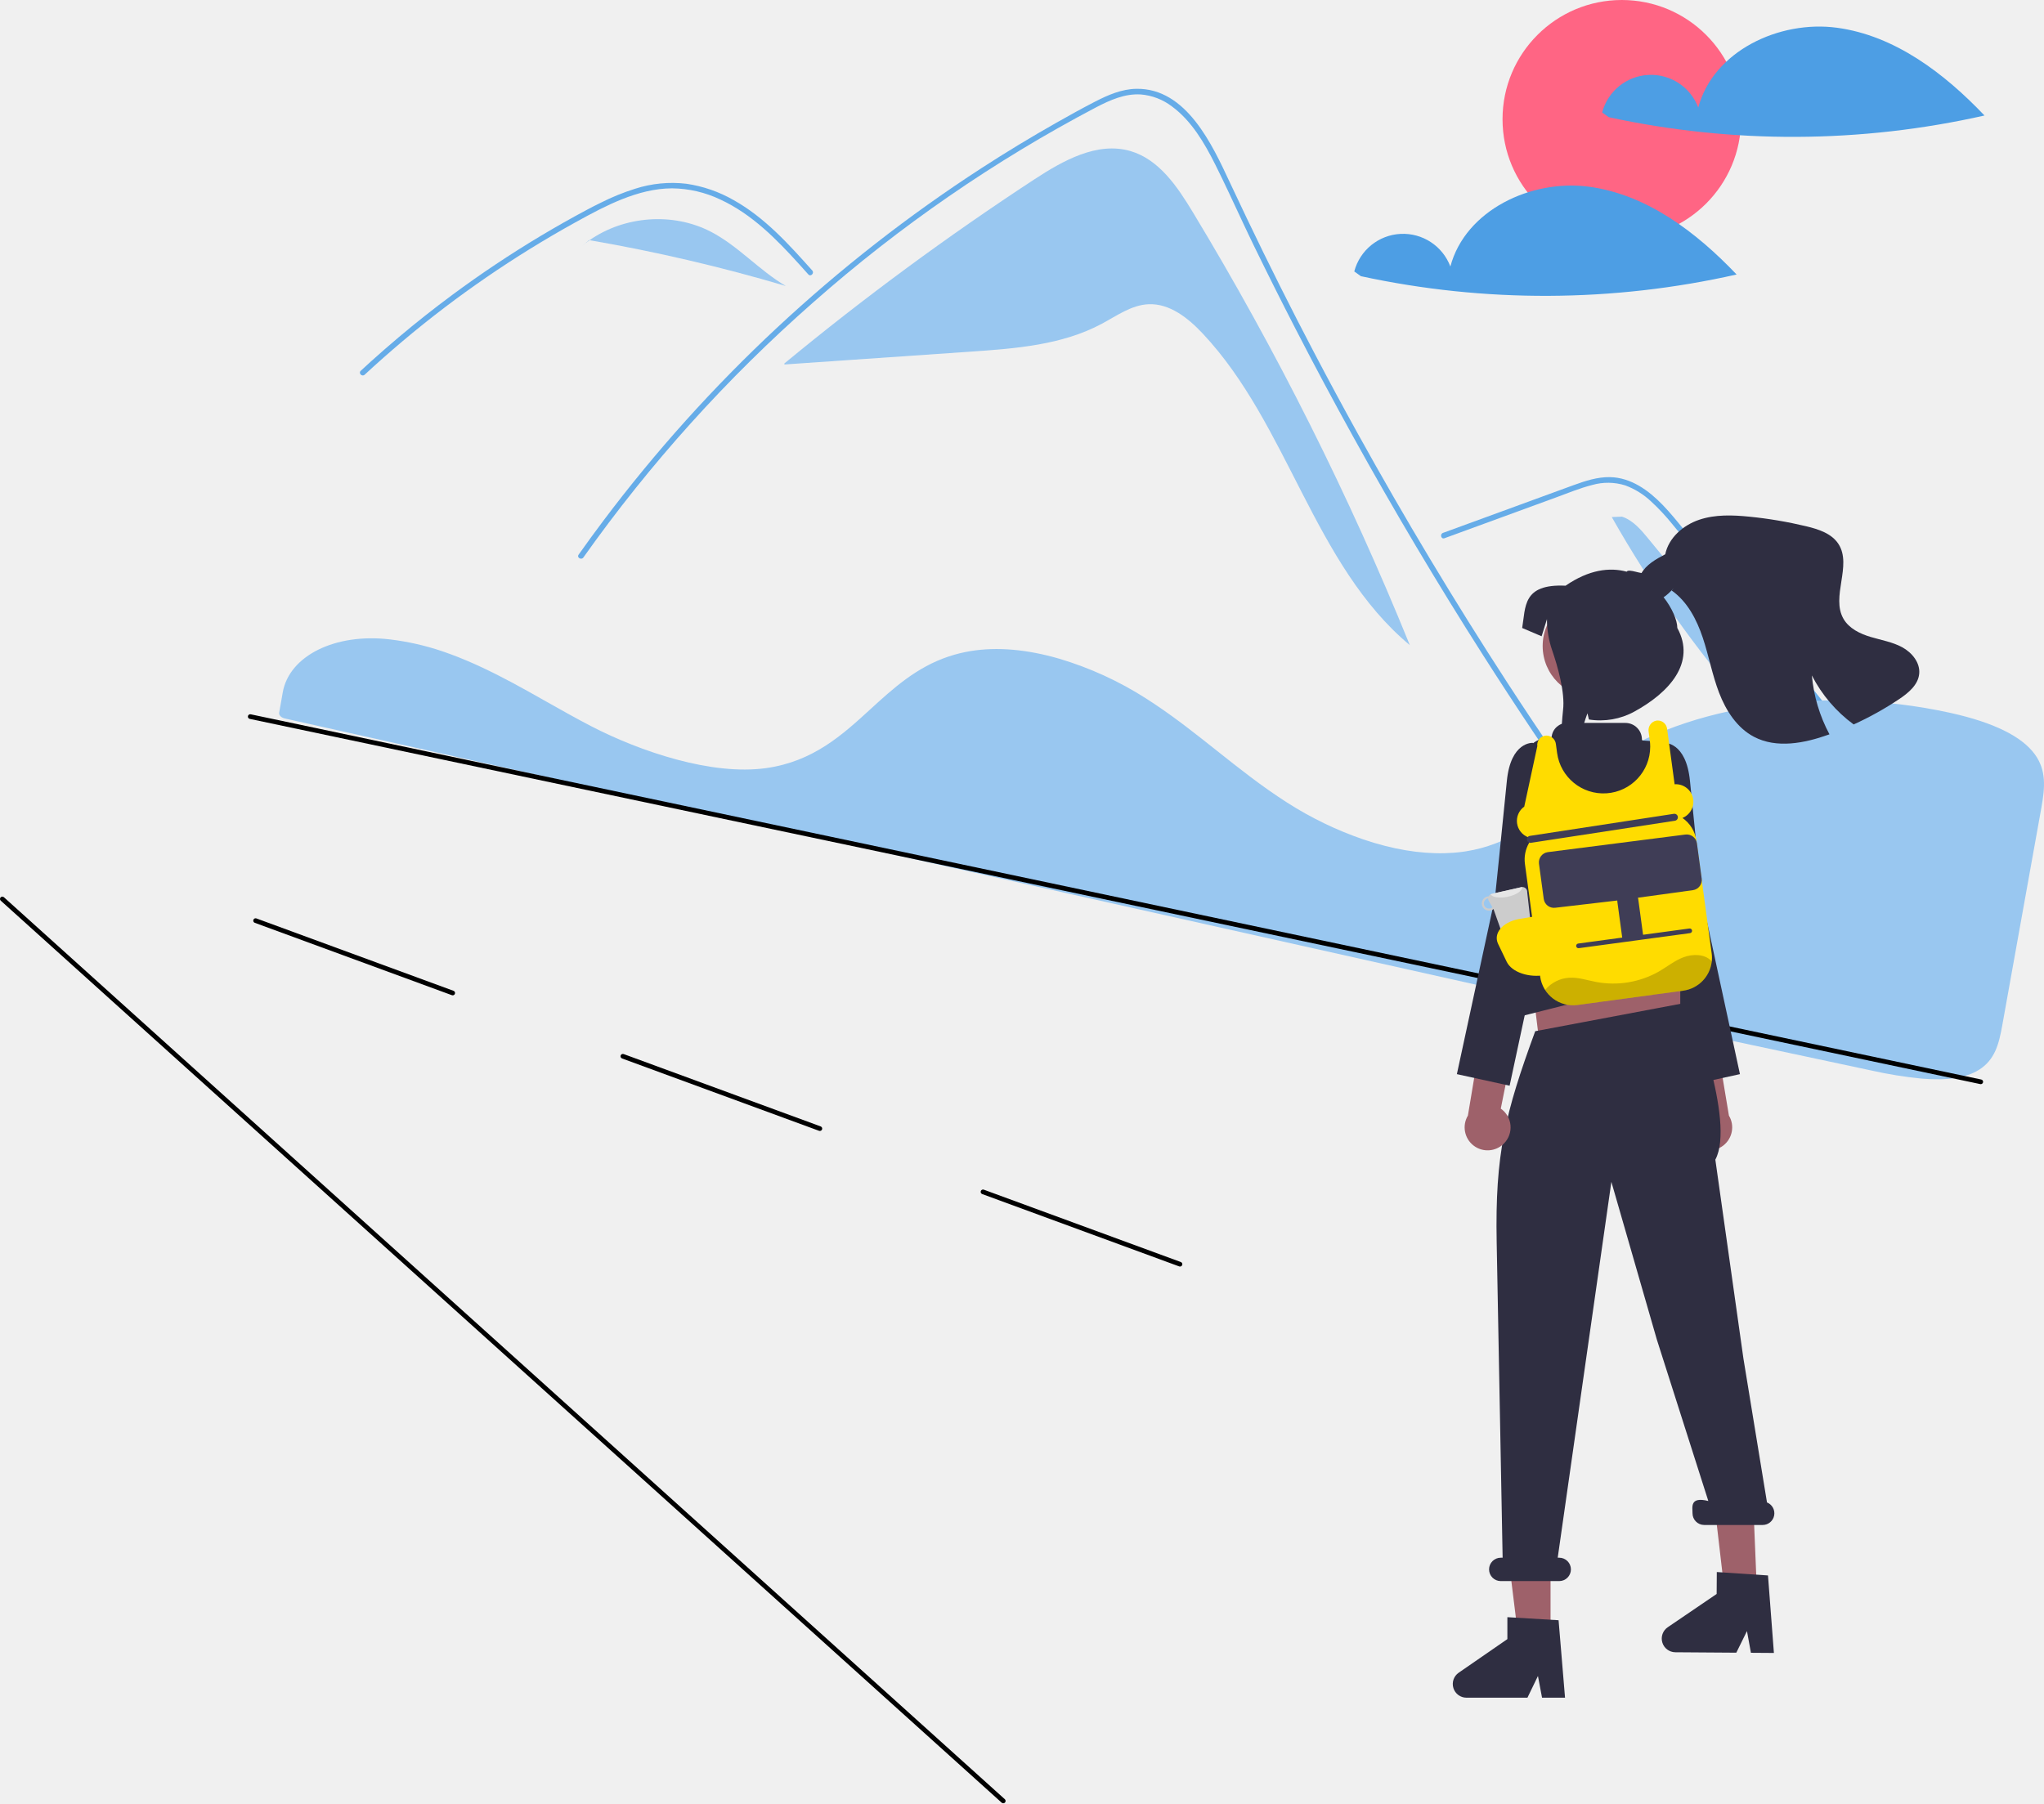
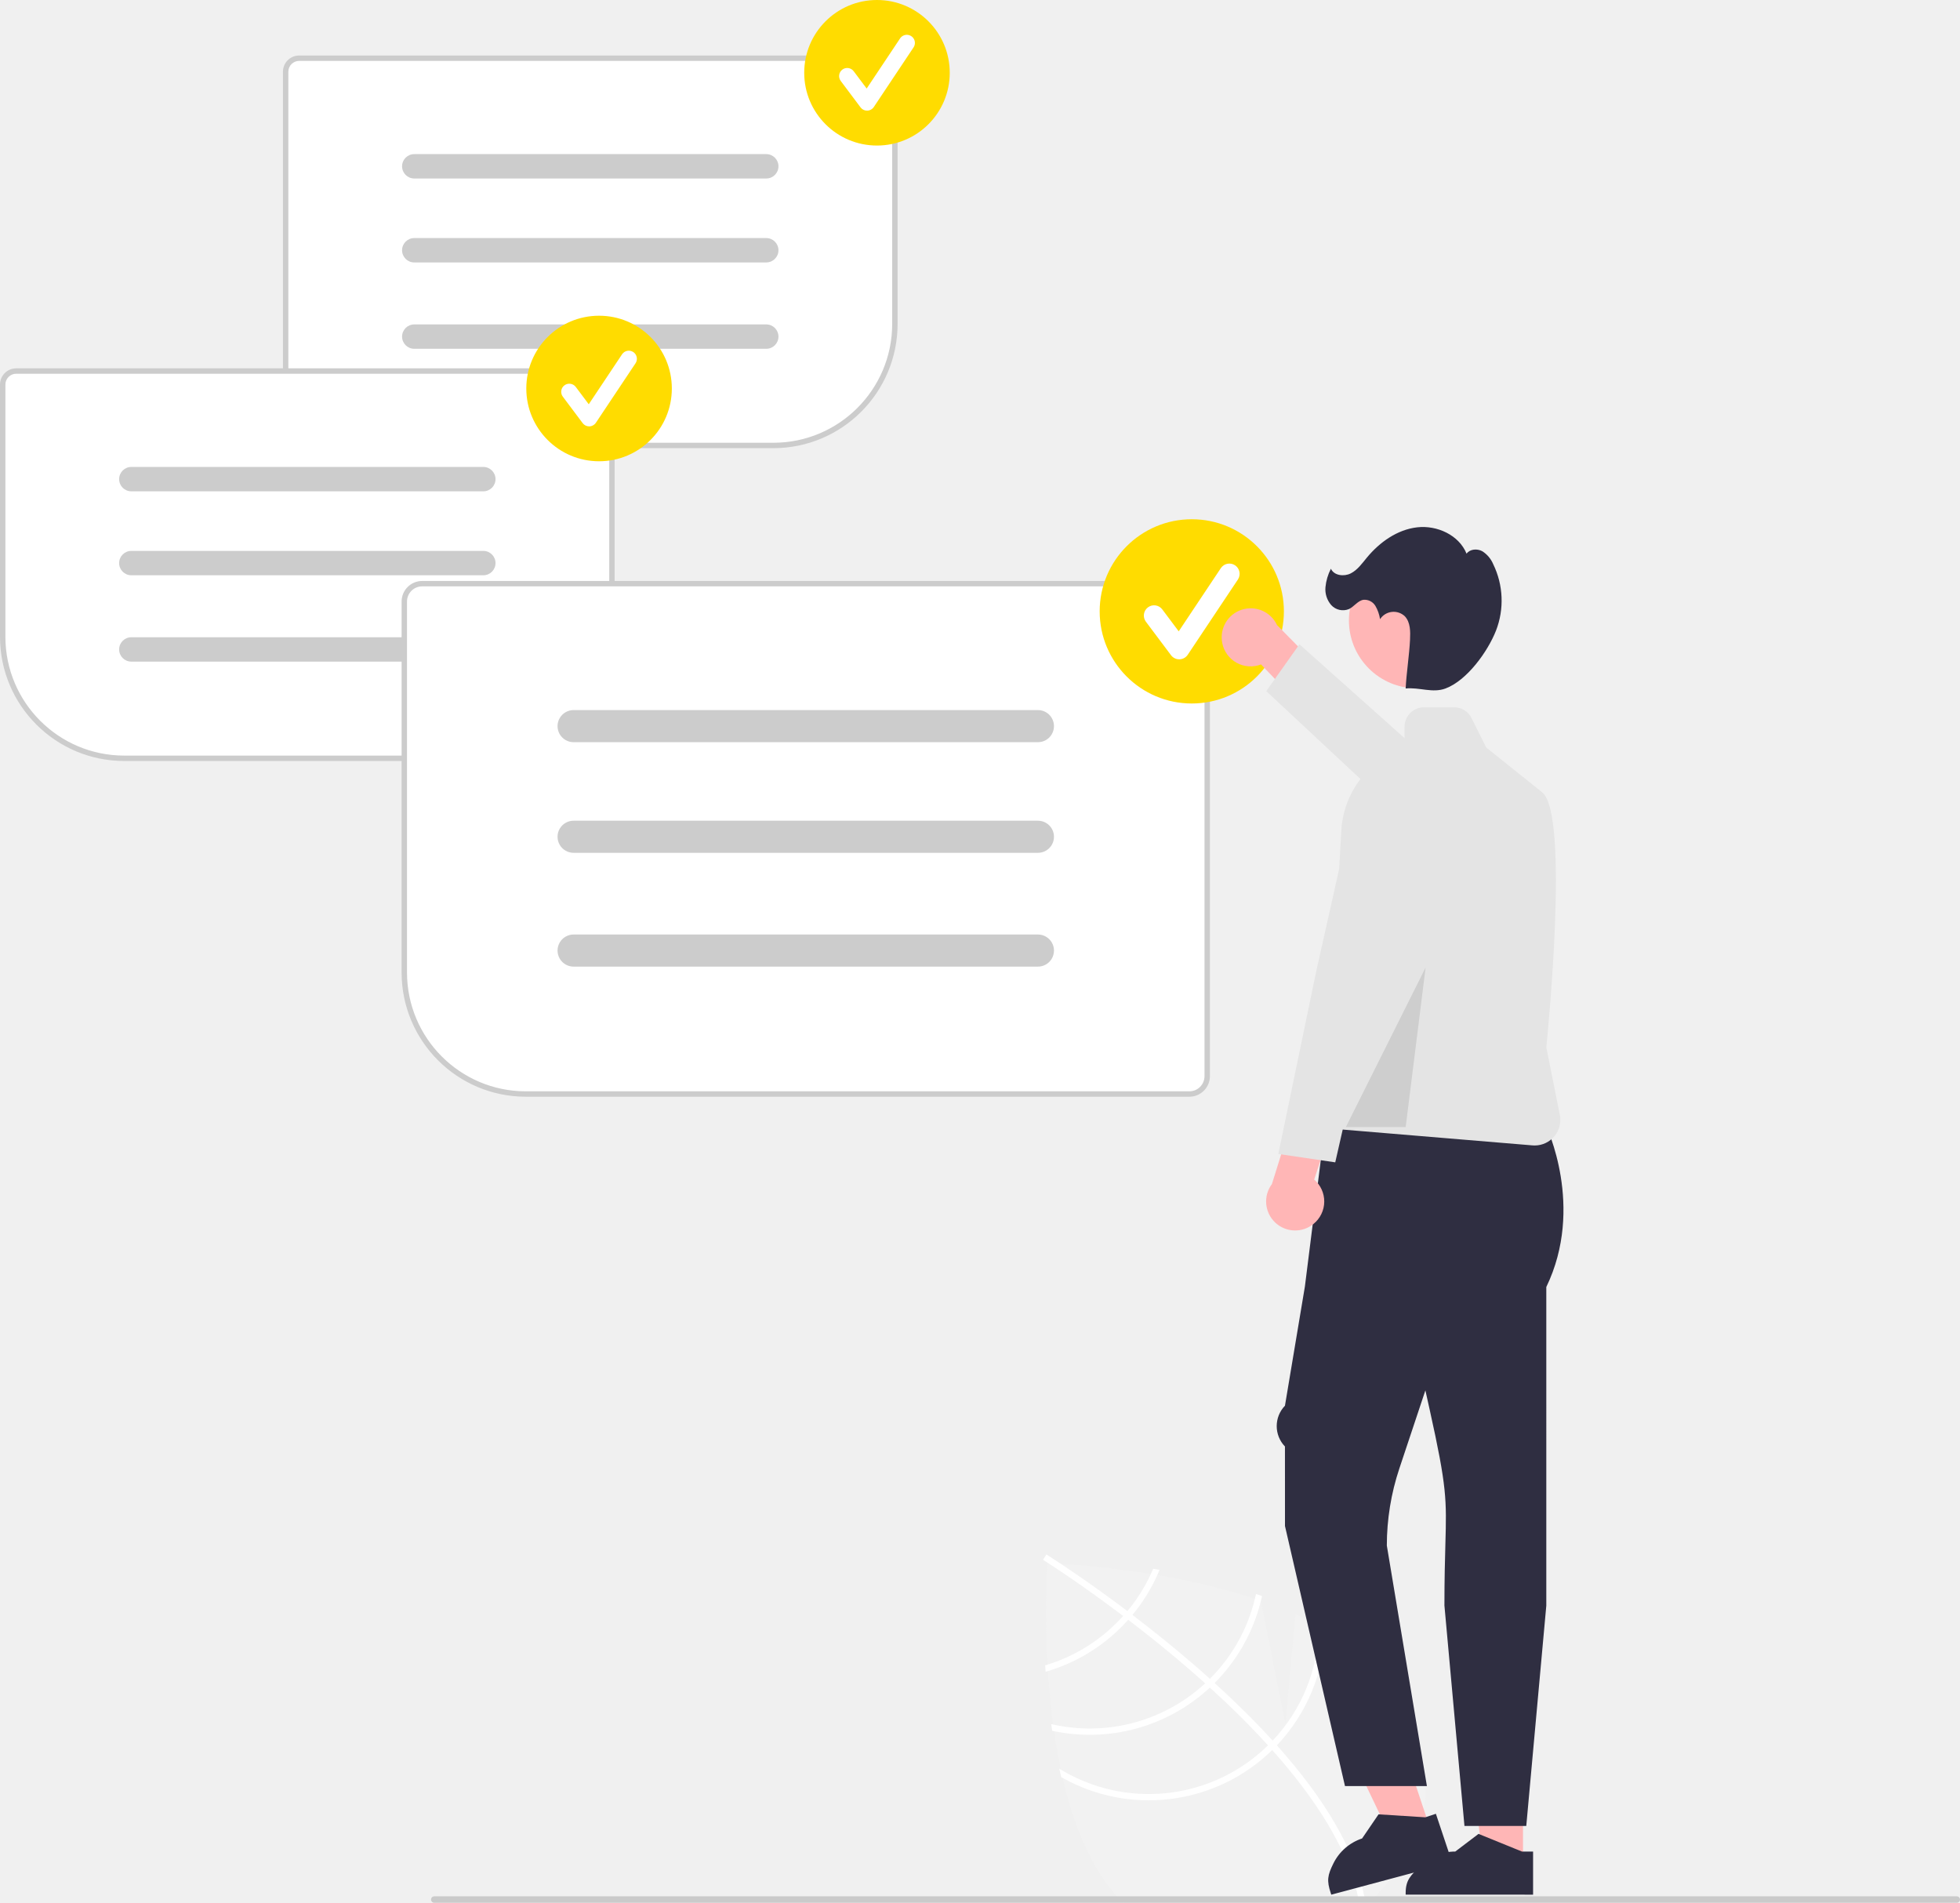
- <svg xmlns="http://www.w3.org/2000/svg" id="currentIllo" data-name="Layer 1" width="874.039" height="771.292" viewBox="0 0 874.039 771.292" class="injected-svg DownloadModal__ImageFile-sc-p17csy-5 iIfSkb grid_media">
-   <path d="M673.062,155.137c-6.611-10.934-14.444-22.608-26.712-26.178-14.207-4.135-28.802,4.079-41.181,12.184a1200.013,1200.013,0,0,0-106.794,78.684l.037.424q39.846-2.748,79.691-5.496c19.192-1.324,39.044-2.83,56.005-11.909,6.436-3.445,12.71-8.047,20.003-8.368,9.061-.398,16.962,5.93,23.17,12.541,36.727,39.109,47.355,98.916,88.558,133.276A1307.621,1307.621,0,0,0,673.062,155.137Z" transform="translate(-162.9803 -64.354)" fill="#99c7f0" />
-   <path d="M898.816,486.852c-4.061-5.128-5.721-6.33-9.727-11.505Q840.159,412.063,797.108,344.504q-29.241-45.883-55.583-93.529-12.541-22.651-24.394-45.658-9.198-17.839-17.985-35.891c-1.675-3.437-3.303-6.891-4.923-10.352-3.817-8.139-7.563-16.318-11.585-24.346-4.583-9.151-10.162-18.744-18.578-24.891a25.346,25.346,0,0,0-13.204-5.081c-6.851-.443-13.173,2.386-19.115,5.476a615.324,615.324,0,0,0-120.996,83.438A629.917,629.917,0,0,0,412.444,302.789c-.869,1.241-2.924.055-2.047-1.193q5.18-7.325,10.565-14.492A633.399,633.399,0,0,1,582.67,136.269q15.73-10.194,32.051-19.431c5.484-3.106,10.992-6.171,16.594-9.048,5.492-2.821,11.324-5.358,17.598-5.452,21.351-.332,32.407,23.848,40,40.119q3.58,7.681,7.246,15.314,13.856,28.981,28.779,57.432,9.21,17.566,18.823,34.927,29.917,54.062,63.596,105.935c29.743,45.808,59.25,86.275,93.134,129.112C901.424,486.362,899.756,488.053,898.816,486.852Z" transform="translate(-162.9803 -64.354)" fill="#66ace8" />
-   <path d="M508.636,181.73c-1.24-1.383-2.473-2.766-3.722-4.149-9.846-10.889-20.411-21.652-33.931-27.894a49.228,49.228,0,0,0-20.624-4.781c-7.38.024-14.595,1.96-21.414,4.67-3.224,1.288-6.377,2.75-9.482,4.307-3.548,1.786-7.033,3.69-10.502,5.61q-9.767,5.405-19.281,11.284-18.93,11.699-36.674,25.184-9.198,6.993-18.017,14.445-8.202,6.922-16.073,14.216c-1.122,1.035-2.797-.64-1.675-1.675,1.383-1.288,2.782-2.568,4.18-3.832q5.927-5.358,12.043-10.51,11.153-9.411,22.884-18.096,18.242-13.513,37.74-25.192,9.743-5.832,19.755-11.174c2.015-1.075,4.054-2.126,6.116-3.121a97.502,97.502,0,0,1,14.54-5.919,51.724,51.724,0,0,1,21.96-2.157,57.173,57.173,0,0,1,20.261,7.009c13.275,7.42,23.572,18.894,33.591,30.091C511.323,181.184,509.655,182.867,508.636,181.73Z" transform="translate(-162.9803 -64.354)" fill="#66ace8" />
-   <path d="M780.643,294.569l31.811-11.635L828.249,277.157c5.144-1.881,10.276-4.023,15.593-5.37a24.6,24.6,0,0,1,14.114.18,32.529,32.529,0,0,1,11.008,6.824,89.337,89.337,0,0,1,9.029,9.642c3.439,4.133,6.827,8.308,10.23,12.47q21.068,25.765,41.86,51.755,20.792,25.989,41.306,52.198,20.564,26.274,40.845,52.767,2.484,3.246,4.965,6.494c.914,1.196,2.973.017,2.047-1.196q-20.431-26.76-41.147-53.3-20.767-26.604-41.82-52.982-21.053-26.378-42.391-52.527-5.316-6.515-10.649-13.015c-2.999-3.655-5.965-7.35-9.254-10.753-6.039-6.245-13.583-11.764-22.614-11.914-5.31-.088-10.448,1.597-15.381,3.381-5.318,1.924-10.624,3.884-15.935,5.826l-32.034,11.716-8.008,2.929c-1.421.52-.807,2.812.63,2.286Z" transform="translate(-162.9803 -64.354)" fill="#66ace8" />
-   <path d="M466.796,163.388c-16.166-8.308-36.868-6.681-51.723,3.699a737.726,737.726,0,0,1,83.932,19.589C487.555,179.967,478.599,169.455,466.796,163.388Z" transform="translate(-162.9803 -64.354)" fill="#99c7f0" />
-   <path d="M414.914,167.059l-3.112,2.53c1.053-.885,2.147-1.715,3.271-2.501C415.02,167.078,414.967,167.068,414.914,167.059Z" transform="translate(-162.9803 -64.354)" fill="#66ace8" />
-   <path d="M867.766,294.685c-3.131-3.812-6.517-7.803-11.201-9.351l-4.373.172A496.015,496.015,0,0,0,984.306,436.543Q926.036,365.614,867.766,294.685Z" transform="translate(-162.9803 -64.354)" fill="#99c7f0" />
-   <path d="M667.565,606.081a.992.992,0,0,1-.345-.062l-84.261-30.953a1.0 1,0,0,1,.689-1.877L667.91,604.142a1.0 1,0,0,1-.345,1.938Z" transform="translate(-162.9803 -64.354)" />
-   <path d="M513.565,548.081a.992.992,0,0,1-.345-.062l-84.261-30.953a1.0 1,0,0,1,.689-1.877L513.91,546.142a1.0 1,0,0,1-.345,1.938Z" transform="translate(-162.9803 -64.354)" />
-   <path d="M356.565,490.081a.992.992,0,0,1-.345-.062l-84.261-30.953a1.0 1,0,1,1,.689-1.877L356.91,488.142a1.0 1,0,0,1-.345,1.938Z" transform="translate(-162.9803 -64.354)" />
-   <path d="M340.778,339.738c-3.513-.785-7.07-1.405-10.583-1.837l-.511-.063c-23.321-2.777-43.01,6.958-45.796,22.645l-.495,2.838c-.309,1.795-.643,3.725-1.04,5.86-.192,1.054.867,2.132,2.407,2.476L845.649,497.037c39.607,8.564,79.087,17.024,117.337,25.144a177.652,177.652,0,0,0,21.711,3.511c10.927.926,18.927-.293,24.46-3.725l.001 0c6.877-4.253,8.607-11.157,10.019-19.078,2.846-15.997,5.877-32.793,8.897-49.538,2.661-14.758,5.316-29.477,7.832-43.574,1.478-8.369,2.281-15.869-2.879-22.891-5.596-7.598-17.581-13.494-35.623-17.527-.218-.049-.434-.097-.655-.145-56.592-12.407-117.619-2.55-151.854,24.53-3.942,3.118-7.734,6.553-11.401,9.875a158.915,158.915,0,0,1-17.302,14.232,66.95,66.95,0,0,1-10.666,5.986c-.257.125-.548.255-.851.372-.705.318-1.433.613-2.135.865a62.042,62.042,0,0,1-12.655,3.397l-.431.065c-.326.056-.678.107-1.027.147a68.206,68.206,0,0,1-7.479.589c-10.812.309-22.585-1.669-34.991-5.882a151.752,151.752,0,0,1-32.578-15.751c-10.814-6.914-20.639-14.717-30.141-22.263-4.173-3.316-8.49-6.743-12.828-10.046-.815-.622-1.618-1.23-2.434-1.842-5.313-3.969-10.177-7.354-14.871-10.348a146.281,146.281,0,0,0-37.143-17.035c-13.864-4.03-26.63-5.128-37.931-3.275a60.649,60.649,0,0,0-9.253,2.27c-13.923,4.597-23.917,13.74-33.581,22.583-12.021,10.999-24.453,22.373-44.611,25.204-23.263,3.273-53.836-7.081-74.693-17.866-6.557-3.391-13.045-7.056-19.318-10.601q-3.801-2.148-7.611-4.28c-4.993-2.785-9.099-4.982-12.918-6.915l-1.208-.614c-.673-.337-1.346-.675-2.034-1.007-4.55-2.238-8.825-4.154-13.075-5.86l-1.004-.409c-2.021-.785-3.918-1.486-5.788-2.137l-.747-.259A109.236,109.236,0,0,0,340.778,339.738Z" transform="translate(-162.9803 -64.354)" fill="#99c7f0" />
-   <path d="M1009.981,528.062a1.009,1.009,0,0,1-.208-.021l-740-156.208a1,1,0,0,1,.413-1.957l740,156.208a1,1,0,0,1-.206,1.979Z" transform="translate(-162.9803 -64.354)" />
-   <circle cx="693.5" cy="51" r="51" fill="#ff6584" />
-   <path d="M948.516,76.224c-24.717-3.341-52.935,10.019-59.341,34.124a21.597,21.597,0,0,0-41.093,2.109l2.83,2.027a372.275,372.275,0,0,0,160.659-.726C994.377,95.688,973.233,79.565,948.516,76.224Z" transform="translate(-162.9803 -64.354)" fill="#4d9ee4" />
-   <path d="M842.516,144.224c-24.717-3.341-52.935,10.019-59.341,34.124a21.597,21.597,0,0,0-41.093,2.109l2.83,2.027a372.275,372.275,0,0,0,160.659-.726C888.377,163.688,867.233,147.565,842.516,144.224Z" transform="translate(-162.9803 -64.354)" fill="#4d9ee4" />
-   <path d="M886.872,553.437a9.76,9.76,0,0,1,1.357-14.904L872.689,461.346l17.161,5.51,12.439,74.659A9.813,9.813,0,0,1,886.872,553.437Z" transform="translate(-162.9803 -64.354)" fill="#9e616a" />
-   <path d="M863.926,390.13l10.648-8.037s9.393-.665,11.056,16.274,5.079,49.95,5.079,49.95l16.293,75.463-22.554,4.95-17.451-81.438-10.469-24.184Z" transform="translate(-162.9803 -64.354)" fill="#2f2e41" />
-   <polygon points="718.5 449 658.5 448 653.5 407 718.5 407 718.5 449" fill="#9e616a" />
-   <polygon points="663.032 699.832 649.181 699.831 642.591 646.404 663.034 646.405 663.032 699.832" fill="#9e616a" />
-   <polygon points="751.276 680.645 737.425 680.548 731.21 627.076 749.225 631.209 751.276 680.645" fill="#9e616a" />
-   <polygon points="707.954 371.691 711.092 379.851 710.465 388.011 649.04 409.286 652.088 373.574 658.993 365.414 707.954 371.691" fill="#ffb6b6" />
-   <circle cx="681.602" cy="276.32" r="21.938" fill="#9e616a" />
-   <path d="M832.208,790.486h-9.829l-1.754-9.279-4.493,9.279H790.064a5.86,5.86,0,0,1-3.33-10.682l20.817-14.377v-9.381l21.896,1.307Z" transform="translate(-162.9803 -64.354)" fill="#2f2e41" />
-   <path d="M921.523,771.351l-9.828-.069-1.689-9.292-4.558,9.248-26.067-.182a5.86,5.86,0,0,1-3.255-10.705l20.917-14.231.066-9.381,21.886,1.46Z" transform="translate(-162.9803 -64.354)" fill="#2f2e41" />
-   <path d="M918.566,706.973l-10.086-61.619-12-85c8.788-16.32-11-67-11-67l-2.793.134L819.467,505.415l.014-.061c-12.931,35.268-17.215,52.691-16.506,90.248l2.547,135.01h-.799a5,5,0,0,0,0,10h25a5,5,0,0,0,0-10h-.645l22.947-160.757L871.48,637.354l22,69c-8-2-6.758,2.634-6.758,5.258a5,5,0,0,0,5,5h25a4.995,4.995,0,0,0,1.844-9.639Z" transform="translate(-162.9803 -64.354)" fill="#2f2e41" />
-   <path d="M890.403,495.979l-2-20a3.987,3.987,0,0,0-3.605-2.995c-.833-9.527-4.339-50.629-4.549-52.421l-.008-.076-1.594-34.058a5.037,5.037,0,0,0-4.703-4.79l-8.421-.55a.446.446,0,0,1-.431-.445,7.081,7.081,0,0,0-7.081-7.081H833.08a6.63,6.63,0,0,0-6.576,5.804.44.44,0,0,1-.448.396l-.003-0a11.845,11.845,0,0,0-11.915,9.824c-3.408,19.831-10.239,64.84-6.862,89.862,1.176,8.711-1.359,1.812-1.803,9.1a5.365,5.365,0,0,0,1.336,3.89c-2.058.598-2.856,2.821-2.328,4.916l-.438-.108a4,4,0,0,0,4.856,2.901L885.502,480.836C887.644,480.296,890.943,498.121,890.403,495.979Z" transform="translate(-162.9803 -64.354)" fill="#2f2e41" />
-   <path d="M806.089,553.437a9.76,9.76,0,0,0-1.357-14.904l15.54-77.187-17.161,5.51-12.439,74.659A9.813,9.813,0,0,0,806.089,553.437Z" transform="translate(-162.9803 -64.354)" fill="#9e616a" />
-   <path d="M829.034,390.13l-10.648-8.037s-9.393-.665-11.056,16.274-5.079,49.95-5.079,49.95l-16.293,75.463,22.554,4.95,17.451-81.438,10.469-24.184Z" transform="translate(-162.9803 -64.354)" fill="#2f2e41" />
-   <path d="M868.076,321.166c4.087,1.217,7.9-2.202,10.745-5.441l-1.011,1.2c6.692,4.713,10.693,12.39,13.289,20.161,2.596,7.763,4.044,15.894,6.975,23.546,2.93,7.643,7.66,15.037,14.9,18.85,9.699,5.107,21.583,2.785,31.9-.9.137-.051.266-.094.403-.146a65.737,65.737,0,0,1-7.523-25.191,59.771,59.771,0,0,0,17.873,20.967,137.213,137.213,0,0,0,19.381-10.779c3.984-2.665,8.183-6.109,8.645-10.882.471-4.738-3.067-9.065-7.24-11.344-4.173-2.279-8.971-3.05-13.529-4.421-4.55-1.362-9.194-3.599-11.584-7.711-5.509-9.459,3.761-22.8-2.151-32.02-2.913-4.533-8.568-6.349-13.812-7.609a182.606,182.606,0,0,0-24.317-4.104c-7.189-.72-14.617-.985-21.455,1.328-6.838,2.313-13.041,7.686-14.506,14.763-3.993,2.099-8.217,4.421-10.359,8.405C862.558,313.815,863.749,319.881,868.076,321.166Z" transform="translate(-162.9803 -64.354)" fill="#2f2e41" />
-   <path d="M874.177,319.572c3.914,4.903,6.044,10.205,6.044,13.38,8.13,14.859-3.496,27.623-18.356,35.753a30.443,30.443,0,0,1-19.45,3.391l-.622-2.654-.842,2.39s-9.675,31.954-12.866,33.828c1.211-5.687,2.598-32.017,3.272-37.567.933-7.554-2.32-18.799-4.667-25.638a40.366,40.366,0,0,1-2.21-13.1v-.195l-2.285,7.34-8.319-3.549c1.548-8.878,0-18.956,18.556-18.082,10.036-6.902,18.873-7.953,26.133-5.996.937-1.448,6.339,1.264,7.9.502" transform="translate(-162.9803 -64.354)" fill="#2f2e41" />
-   <path d="M894.95,475.58a14.211,14.211,0,0,1-12.22,12.5l-45.17,6.12a14.224,14.224,0,0,1-15.99-12.18l-6.51-48.14a14.175,14.175,0,0,1,1.8-9.04l-.31-2.34a7.49,7.49,0,0,1-1.78-13.14l5.58-25.85a4.007,4.007,0,0,1,3.82-4.54,4.113,4.113,0,0,1,4.13,3.63l.51,3.8a20.001,20.001,0,0,0,39.82-2.66,20.672,20.672,0,0,0-.18-2.71l-.5-3.74a4.15,4.15,0,0,1,3.18-4.69,3.999,3.999,0,0,1,4.71,3.4l3.23,23.8a7.492,7.492,0,0,1,3.35,14.41,14.165,14.165,0,0,1,5.97,9.74l6.52,48.15A14,14,0,0,1,894.95,475.58Z" transform="translate(-162.9803 -64.354)" fill="#FFDC00" />
-   <path d="M815.906,423.559a1.502,1.502,0,0,1,1.285-1.688l61.566-9.437a1.5,1.5,0,1,1,.402,2.973l-61.566,9.437A1.502,1.502,0,0,1,815.906,423.559Z" transform="translate(-162.9803 -64.354)" fill="#3f3d56" />
-   <path d="M823.101,448.829l-2.035-15.036a4.413,4.413,0,0,1,3.782-4.965l58.801-7.522a4.413,4.413,0,0,1,4.965,3.782l2.035,15.036a4.413,4.413,0,0,1-3.782,4.965L863.381,448.32a4.413,4.413,0,0,1,.117.489l2.079,15.36,19.819-2.682a1,1,0,1,1,.268,1.982l-19.819,2.682-8.919,1.207L838.098,469.906a1,1,0,0,1-.268-1.982l18.828-2.548-2.079-15.36a4.414,4.414,0,0,1-.017-.502l-26.496,3.097A4.413,4.413,0,0,1,823.101,448.829Z" transform="translate(-162.9803 -64.354)" fill="#3f3d56" />
-   <path d="M591.98,835.646a.998.998,0,0,1-.669-.257l-428-385.792a1,1,0,0,1,1.339-1.486l428,385.792a1,1,0,0,1-.67,1.743Z" transform="translate(-162.9803 -64.354)" />
-   <path d="M816.03,445.94a2.026,2.026,0,0,0-2.15-2.17,1.864,1.864,0,0,0-.32.04l-12.66,2.86a2.085,2.085,0,0,0-1.34,1.03,2.606,2.606,0,0,0-.55.08,3.076,3.076,0,1,0,1.36,6,3.118,3.118,0,0,0,1.24-.6l4.29,12.08a2.015,2.015,0,0,0,2.21.97l8.23-1.86a2.043,2.043,0,0,0,1.57-1.82Zm-15.85,6.98a2.2,2.2,0,0,1-.98-4.29c.04-.01.08,0,.12-.01a2.071,2.071,0,0,0,.27,1.04L801.16,452.4A2.071,2.071,0,0,1,800.18,452.92Z" transform="translate(-162.9803 -64.354)" fill="#ccc" />
-   <path d="M813.88,443.77c.12,1.6-2.62,3.44-6.29,4.17-3.37.69-6.39.21-7.24-1.05a1.919,1.919,0,0,1,.55-.22l12.66-2.86A1.864,1.864,0,0,1,813.88,443.77Z" transform="translate(-162.9803 -64.354)" fill="#e6e6e6" />
-   <path d="M807.264,475.724l-3.675-7.646c-2.153-4.479,1.789-9.245,8.787-10.624L821,456l3.607,25.202-.747.147C816.862,482.727,809.417,480.203,807.264,475.724Z" transform="translate(-162.9803 -64.354)" fill="#FFDC00" />
-   <g opacity="0.2">
-     <path d="M894.95,475.58a14.211,14.211,0,0,1-12.22,12.5l-45.17,6.12a14.208,14.208,0,0,1-13.87-6.42,14.512,14.512,0,0,1,10.36-5.24c3.88-.2,7.64,1.09,11.44,1.81a39.589,39.589,0,0,0,26.83-4.45c3.53-2.05,6.71-4.67,10.59-6.13,3.88-1.45,8.89-1.4,11.7,1.43A4.033,4.033,0,0,1,894.95,475.58Z" transform="translate(-162.9803 -64.354)" />
-   </g>
+ <svg xmlns="http://www.w3.org/2000/svg" width="726.423" height="705.12" viewBox="0 0 726.423 705.12" role="img" artist="Katerina Limpitsouni" source="https://undraw.co/">
+   <path d="M745.618,799.922c-.76.8-1.55,1.59-2.35,2.38H652.047c-.75-.77-1.49-1.56-2.23-2.38-.03-.03-.06-.07-.09-.1-9.91-10.98-16.15-26.94-20.04-43.77-.25-1.02-.47-2.05-.69-3.09-1.02-4.73-1.85-9.51-2.53-14.25-.12-.82-.24-1.64-.34-2.46-.92-6.81-1.54-13.51-1.94-19.8-.05-.81-.1-1.6-.15-2.39a324.829,324.829,0,0,1-.02-37.6s.12,0,.35.01c.67.03,2.28.1,4.65.24,6.53.4,18.85,1.4,33.34,3.76.79.13,1.59.27,2.39.41a252.149,252.149,0,0,1,36.17,8.76c.74.25,1.47.5,2.21.75l.01.05,9.07,45.51,3.76-40.51c2.99,1.35,5.9,2.79,8.69,4.33.78.43,1.54.86,2.29,1.3a72.111,72.111,0,0,1,17.17,13.54C773.868,747.582,767.497,777.052,745.618,799.922Z" transform="translate(-235.8247 -97.18208)" fill="#f2f2f2" />
+   <path d="M707.497,742.215l1.581,1.752c18.279,20.458,29.188,39.448,32.549,56.719.053.251.09.501.144.752l-1.169.222-1.127.199c-3.43-18.83-16.201-38.296-32.14-56.144-.508-.58-1.024-1.169-1.557-1.742-6.814-7.496-14.14-14.687-21.548-21.411-.569-.525-1.154-1.052-1.739-1.578-9.824-8.825-19.707-16.808-28.521-23.538-.621-.478-1.25-.949-1.872-1.411-14.965-11.329-26.577-18.839-29.165-20.485-.312-.206-.489-.315-.529-.341l.613-.978.001-.017.621-.986c.04.027.634.388,1.706,1.088,4.028,2.597,14.856,9.744,28.326,19.905.605.461,1.235.932,1.855,1.41,7.158,5.454,14.988,11.703,22.894,18.543q2.983,2.572,5.818,5.137c.594.518,1.179,1.045,1.748,1.57Q698,731.781,707.497,742.215Z" transform="translate(-235.8247 -97.18208)" fill="#fff" />
+   <path d="M663.218,678.532c-.27.65-.56,1.3-.86,1.94a62.382,62.382,0,0,1-8.69,13.75c-.51.6-1.03,1.21-1.57,1.81q-2.19,2.415-4.66,4.67a62.595,62.595,0,0,1-23.4,13.36c-.28.09-.55.18-.83.26.05.79.1,1.57.15,2.38.28-.08.55-.16.83-.25a64.849,64.849,0,0,0,24.81-14.02,66.938,66.938,0,0,0,4.97-4.99c.54-.59,1.06-1.2,1.56-1.81a64.419,64.419,0,0,0,9.22-14.75c.28-.64.56-1.28.83-1.93C664.778,678.812,663.988,678.672,663.218,678.532Z" transform="translate(-235.8247 -97.18208)" fill="#fff" />
+   <path d="M701.328,687.872c-.12.59-.26,1.18-.41,1.77a62.564,62.564,0,0,1-16.68,29.67c-.57.57-1.15,1.13-1.75,1.67-.17.17-.36.35-.54.51a63.024,63.024,0,0,1-55.82,14.76c-.23-.04-.47-.1-.7-.15.12.82.23,1.65.36,2.47.23.05.45.1.68.14a65.359,65.359,0,0,0,57.04-15.49c.24-.22.49-.43.72-.66.6-.56,1.18-1.12,1.76-1.68a65.028,65.028,0,0,0,17.15-30.44q.225-.9.42-1.8C702.817,688.382,702.078,688.122,701.328,687.872Z" transform="translate(-235.8247 -97.18208)" fill="#fff" />
+   <path d="M724.658,698.082c.01.56.01,1.13,0,1.69a62.703,62.703,0,0,1-17.16,42.44c-.56.6-1.14,1.18-1.72,1.76-.63.61-1.26,1.22-1.91,1.8a63.162,63.162,0,0,1-74.87,7.19,6.713,6.713,0,0,1-.58-.34c.24,1.06.48,2.1.74,3.14.18.1.35.2.53.29a65.505,65.505,0,0,0,75.74-8.54c.65-.59,1.3-1.18,1.91-1.8.6-.57,1.17-1.15,1.74-1.75a65.251,65.251,0,0,0,17.87-42.89q.03-.81.03-1.62C726.218,698.982,725.437,698.532,724.658,698.082Z" transform="translate(-235.8247 -97.18208)" fill="#fff" />
+   <path d="M522.492,262.76H346.707a5.524,5.524,0,0,1-5.518-5.518V123.768a5.524,5.524,0,0,1,5.518-5.518H562.475a5.524,5.524,0,0,1,5.518,5.518v93.493A45.551,45.551,0,0,1,522.492,262.76Z" transform="translate(-235.8247 -97.18208)" fill="#fff" />
+   <path d="M522.492,263.26H346.707a6.025,6.025,0,0,1-6.018-6.018V123.768a6.025,6.025,0,0,1,6.018-6.018H562.475a6.024,6.024,0,0,1,6.018,6.018v93.493A46.052,46.052,0,0,1,522.492,263.26ZM346.707,119.75a4.023,4.023,0,0,0-4.018,4.018v133.475a4.022,4.022,0,0,0,4.018,4.018H522.492a44.05,44.05,0,0,0,44-44V123.768a4.023,4.023,0,0,0-4.018-4.018Z" transform="translate(-235.8247 -97.18208)" fill="#ccc" />
+   <path d="M519.823,163.327H389.358a4.516,4.516,0,0,1,0-9.032H519.823a4.516,4.516,0,0,1,0,9.032Z" transform="translate(-235.8247 -97.18208)" fill="#ccc" />
+   <path d="M519.823,194.437H389.358a4.516,4.516,0,0,1,0-9.032H519.823a4.516,4.516,0,1,1,0,9.032Z" transform="translate(-235.8247 -97.18208)" fill="#ccc" />
+   <path d="M519.823,226.437H389.358a4.516,4.516,0,0,1,0-9.032H519.823a4.516,4.516,0,1,1,0,9.032Z" transform="translate(-235.8247 -97.18208)" fill="#ccc" />
+   <circle cx="325.03" cy="26.968" r="26.969" fill="#FFDC00" />
+   <path d="M557.176,138.186a2.999,2.999,0,0,1-2.4-1.2l-7.357-9.81a3,3,0,1,1,4.8-3.6l4.813,6.417,12.363-18.544a3,3,0,1,1,4.992,3.328L559.672,136.851a3.001,3.001,0,0,1-2.413,1.335C557.231,138.186,557.203,138.186,557.176,138.186Z" transform="translate(-235.8247 -97.18208)" fill="#fff" />
+   <path d="M457.61,378.689H281.825a45.551,45.551,0,0,1-45.5-45.5V239.696a5.525,5.525,0,0,1,5.518-5.518H457.61a5.525,5.525,0,0,1,5.518,5.518v133.475A5.525,5.525,0,0,1,457.61,378.689Z" transform="translate(-235.8247 -97.18208)" fill="#fff" />
+   <path d="M457.61,379.189H281.825a46.052,46.052,0,0,1-46-46V239.696a6.025,6.025,0,0,1,6.018-6.018H457.61a6.025,6.025,0,0,1,6.018,6.018v133.475A6.025,6.025,0,0,1,457.61,379.189ZM241.843,235.678a4.023,4.023,0,0,0-4.018,4.018v93.493a44.05,44.05,0,0,0,44,44H457.61a4.023,4.023,0,0,0,4.018-4.018V239.696a4.023,4.023,0,0,0-4.018-4.018Z" transform="translate(-235.8247 -97.18208)" fill="#ccc" />
+   <path d="M414.959,279.255H284.494a4.516,4.516,0,1,1,0-9.032H414.959a4.516,4.516,0,1,1,0,9.032Z" transform="translate(-235.8247 -97.18208)" fill="#ccc" />
+   <path d="M414.959,310.366H284.494a4.516,4.516,0,0,1,0-9.032H414.959a4.516,4.516,0,1,1,0,9.032Z" transform="translate(-235.8247 -97.18208)" fill="#ccc" />
+   <path d="M414.959,342.366H284.494a4.516,4.516,0,0,1,0-9.032H414.959a4.516,4.516,0,1,1,0,9.032Z" transform="translate(-235.8247 -97.18208)" fill="#ccc" />
+   <circle cx="222.03" cy="143.969" r="26.969" fill="#FFDC00" />
+   <path d="M454.176,255.186a2.999,2.999,0,0,1-2.4-1.2l-7.357-9.81a3,3,0,1,1,4.8-3.6l4.813,6.417,12.363-18.544a3,3,0,0,1,4.992,3.328L456.672,253.851a3.001,3.001,0,0,1-2.413,1.335C454.231,255.186,454.203,255.186,454.176,255.186Z" transform="translate(-235.8247 -97.18208)" fill="#fff" />
+   <path d="M676.635,503.103H430.671a45.551,45.551,0,0,1-45.5-45.5V320.089a7.121,7.121,0,0,1,7.113-7.113H676.635a7.121,7.121,0,0,1,7.112,7.113V495.989A7.121,7.121,0,0,1,676.635,503.103Z" transform="translate(-235.8247 -97.18208)" fill="#fff" />
+   <path d="M676.635,503.603H430.671a46.052,46.052,0,0,1-46-46V320.089a7.621,7.621,0,0,1,7.613-7.613H676.635a7.621,7.621,0,0,1,7.612,7.613V495.989A7.621,7.621,0,0,1,676.635,503.603ZM392.284,314.476a5.619,5.619,0,0,0-5.613,5.613V457.603a44.05,44.05,0,0,0,44,44H676.635a5.619,5.619,0,0,0,5.612-5.613V320.089a5.619,5.619,0,0,0-5.612-5.613Z" transform="translate(-235.8247 -97.18208)" fill="#ccc" />
+   <path d="M620.426,372.222H448.492a5.952,5.952,0,1,1,0-11.903H620.426a5.952,5.952,0,1,1,0,11.903Z" transform="translate(-235.8247 -97.18208)" fill="#ccc" />
+   <path d="M620.426,413.221H448.492a5.952,5.952,0,1,1,0-11.903H620.426a5.952,5.952,0,1,1,0,11.903Z" transform="translate(-235.8247 -97.18208)" fill="#ccc" />
+   <path d="M620.426,455.393H448.492a5.952,5.952,0,1,1,0-11.903H620.426a5.952,5.952,0,1,1,0,11.903Z" transform="translate(-235.8247 -97.18208)" fill="#ccc" />
+   <circle cx="441.703" cy="226.559" r="34.139" fill="#FFDC00" />
+   <path d="M672.871,341.509a3.796,3.796,0,0,1-3.038-1.519l-9.314-12.418a3.797,3.797,0,1,1,6.076-4.557l6.093,8.124L688.339,307.664a3.798,3.798,0,0,1,6.319,4.213l-18.627,27.941a3.799,3.799,0,0,1-3.054,1.69C672.941,341.508,672.906,341.509,672.871,341.509Z" transform="translate(-235.8247 -97.18208)" fill="#fff" />
+   <polygon points="530.145 677.866 516.256 682.511 491.729 631.148 512.229 624.292 530.145 677.866" fill="#ffb6b6" />
+   <path d="M774.015,787.327l-44.785,11.978-.189-.566c-1.557-4.656-1.208-6.641.984-11.034a18.261,18.261,0,0,1,10.618-9.228l.001-0,6.105-8.942,17.339,1.102,3.909-1.307Z" transform="translate(-235.8247 -97.18208)" fill="#2f2e41" />
+   <polygon points="564.461 690.925 549.816 690.925 542.848 634.435 564.464 634.436 564.461 690.925" fill="#ffb6b6" />
+   <path d="M804.021,799.304l-47.223-.002v-.597c0-4.91,1.912-6.526,5.384-9.997a18.261,18.261,0,0,1,12.996-5.383h.001l8.626-6.544,16.094,6.545,4.122 0Z" transform="translate(-235.8247 -97.18208)" fill="#2f2e41" />
+   <path d="M688.824,335.498a10.696,10.696,0,0,0,14.37,7.907l16.908,17.652,13.233-7.658-24.227-24.593a10.754,10.754,0,0,0-20.283,6.692Z" transform="translate(-235.8247 -97.18208)" fill="#ffb6b6" />
+   <polygon points="562.421 327.072 570.043 319.186 525.965 278.363 481.602 238.751 469.315 256.113 515.804 299.507 562.421 327.072" fill="#e4e4e4" />
+   <path d="M771.163,692.156c0-9.911.196-16.979.354-22.66.461-16.623.585-21.092-5.776-49.719l-1.634-7.352-9.635,28.904a90.541,90.541,0,0,0-4.657,28.596l14.855,89.132H734.307L712.07,662.697l-.01-29.475a10.873,10.873,0,0,1,0-15.112l7.388-44.159,7.478-59.513h81.907s14.455,29.962.09,59.682l-.002,118.073-7.422,81.64H778.586Z" transform="translate(-235.8247 -97.18208)" fill="#2f2e41" />
+   <path d="M803.825,521.641l-76.613-6.384-.398-.033,6.114-110.054a34.611,34.611,0,0,1,23.459-30.986v-7.702a7.198,7.198,0,0,1,7.19-7.19h11.194a7.151,7.151,0,0,1,6.431,3.974l5.474,10.947,20.699,16.559c10.223,8.179,1.995,90.176,1.553,94.503l5.006,25.031a9.505,9.505,0,0,1-9.297,11.368Q804.233,521.674,803.825,521.641Z" transform="translate(-235.8247 -97.18208)" fill="#e4e4e4" />
+   <path d="M722.692,550.699a10.696,10.696,0,0,0,.202-16.4l7.601-23.231-12.991-8.062-10.274,32.957a10.754,10.754,0,0,0,15.461,14.736Z" transform="translate(-235.8247 -97.18208)" fill="#ffb6b6" />
+   <polygon points="513.585 295.588 503.038 292.072 487.804 360.04 473.773 427.634 494.876 430.739 511.241 358.868 513.585 295.588" fill="#e4e4e4" />
+   <circle cx="525.103" cy="229.914" r="25.162" fill="#ffb6b6" />
+   <path d="M727.072,314.773a18.894,18.894,0,0,1,2.014-6.833c1.176,2.558,4.845,3.002,7.357,1.729,2.512-1.273,4.194-3.691,5.989-5.86,4.736-5.724,11.248-10.367,18.629-11.213,7.381-.846,15.516,2.88,18.305,9.766,1.251-1.738,3.922-1.931,5.81-.921a10.45,10.45,0,0,1,4.076,4.829,30.766,30.766,0,0,1,1.023,24.617c-3.108,7.865-10.783,18.461-18.701,21.429-4.807,1.802-9.663-.504-14.776,0,.268-5.58,1.35-12.464,1.617-18.044.147-3.056.168-6.475-1.919-8.711a6.025,6.025,0,0,0-9.192,1.073,13.842,13.842,0,0,0-1.726-4.921,4.708,4.708,0,0,0-4.42-2.264c-2.135.35-3.453,2.541-5.413,3.459a5.882,5.882,0,0,1-6.537-1.499A8.894,8.894,0,0,1,727.072,314.773Z" transform="translate(-235.8247 -97.18208)" fill="#2f2e41" />
+   <polygon points="528.36 358.563 498.809 417.665 520.973 417.665 528.36 358.563" opacity="0.1" />
+   <path d="M962.247,801.112a1.186,1.186,0,0,1-1.19,1.19h-564.29a1.19,1.19,0,0,1,0-2.38h564.29A1.186,1.186,0,0,1,962.247,801.112Z" transform="translate(-235.8247 -97.18208)" fill="#cacaca" />
</svg>
